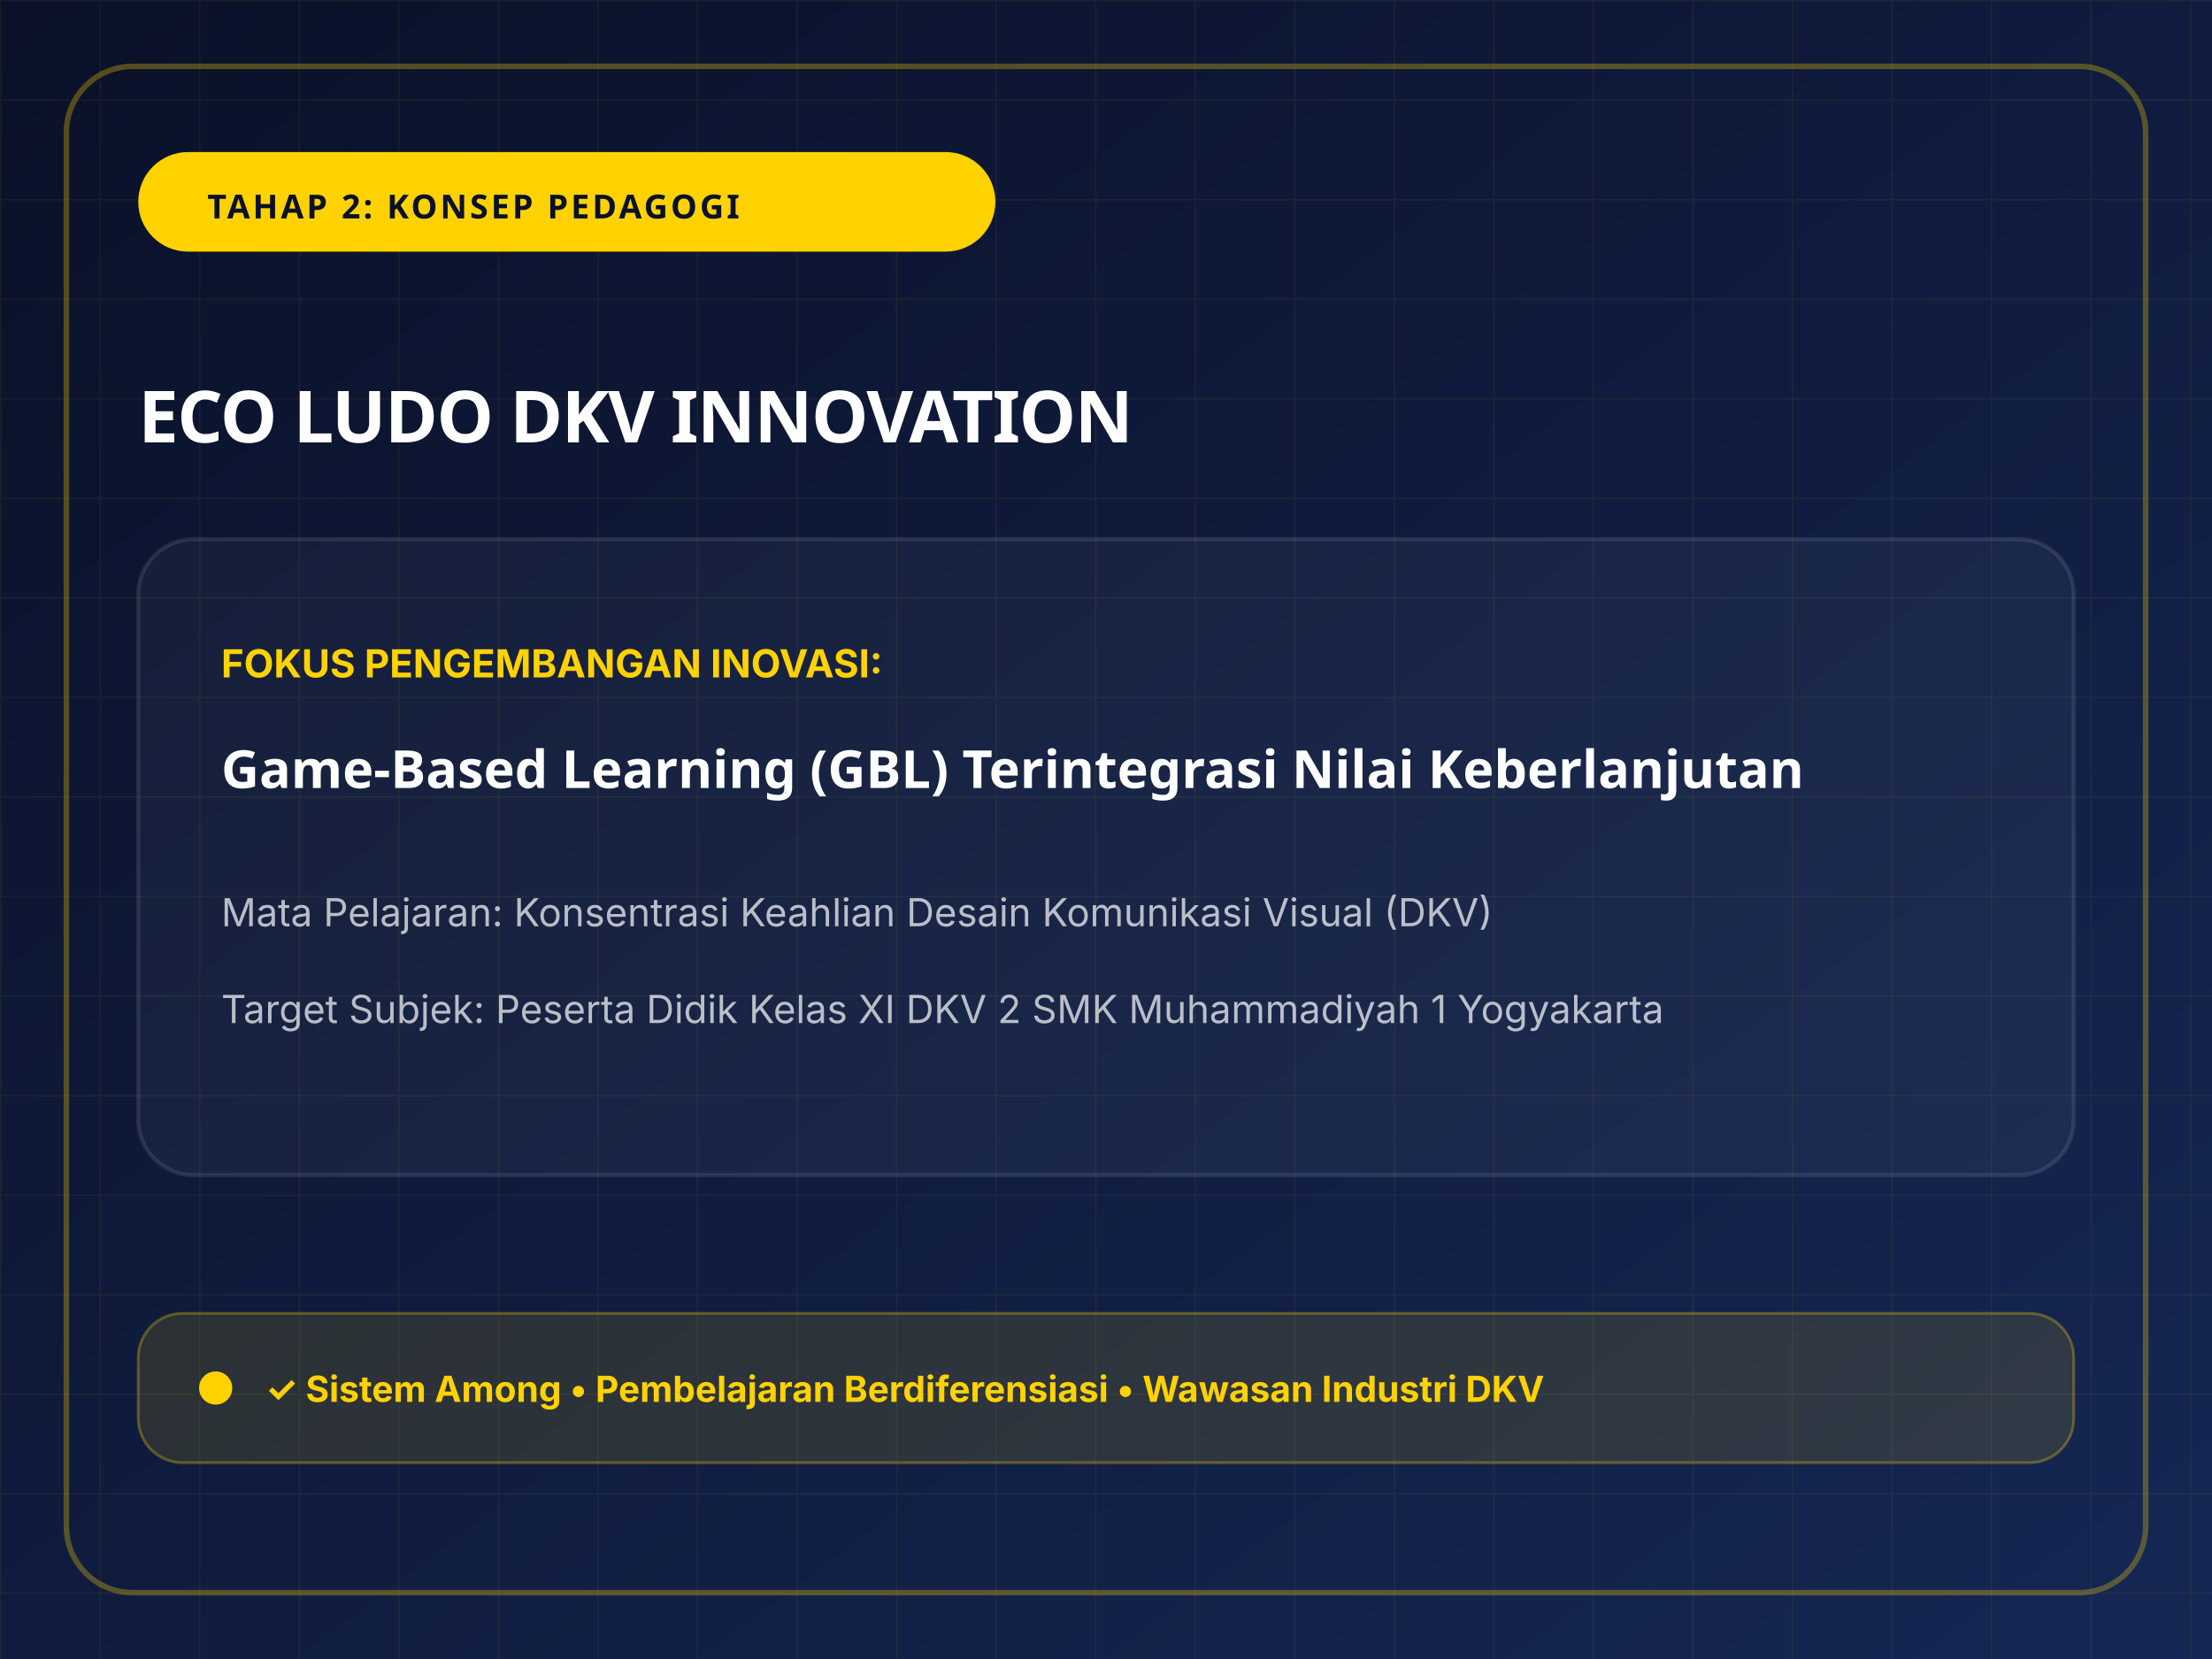
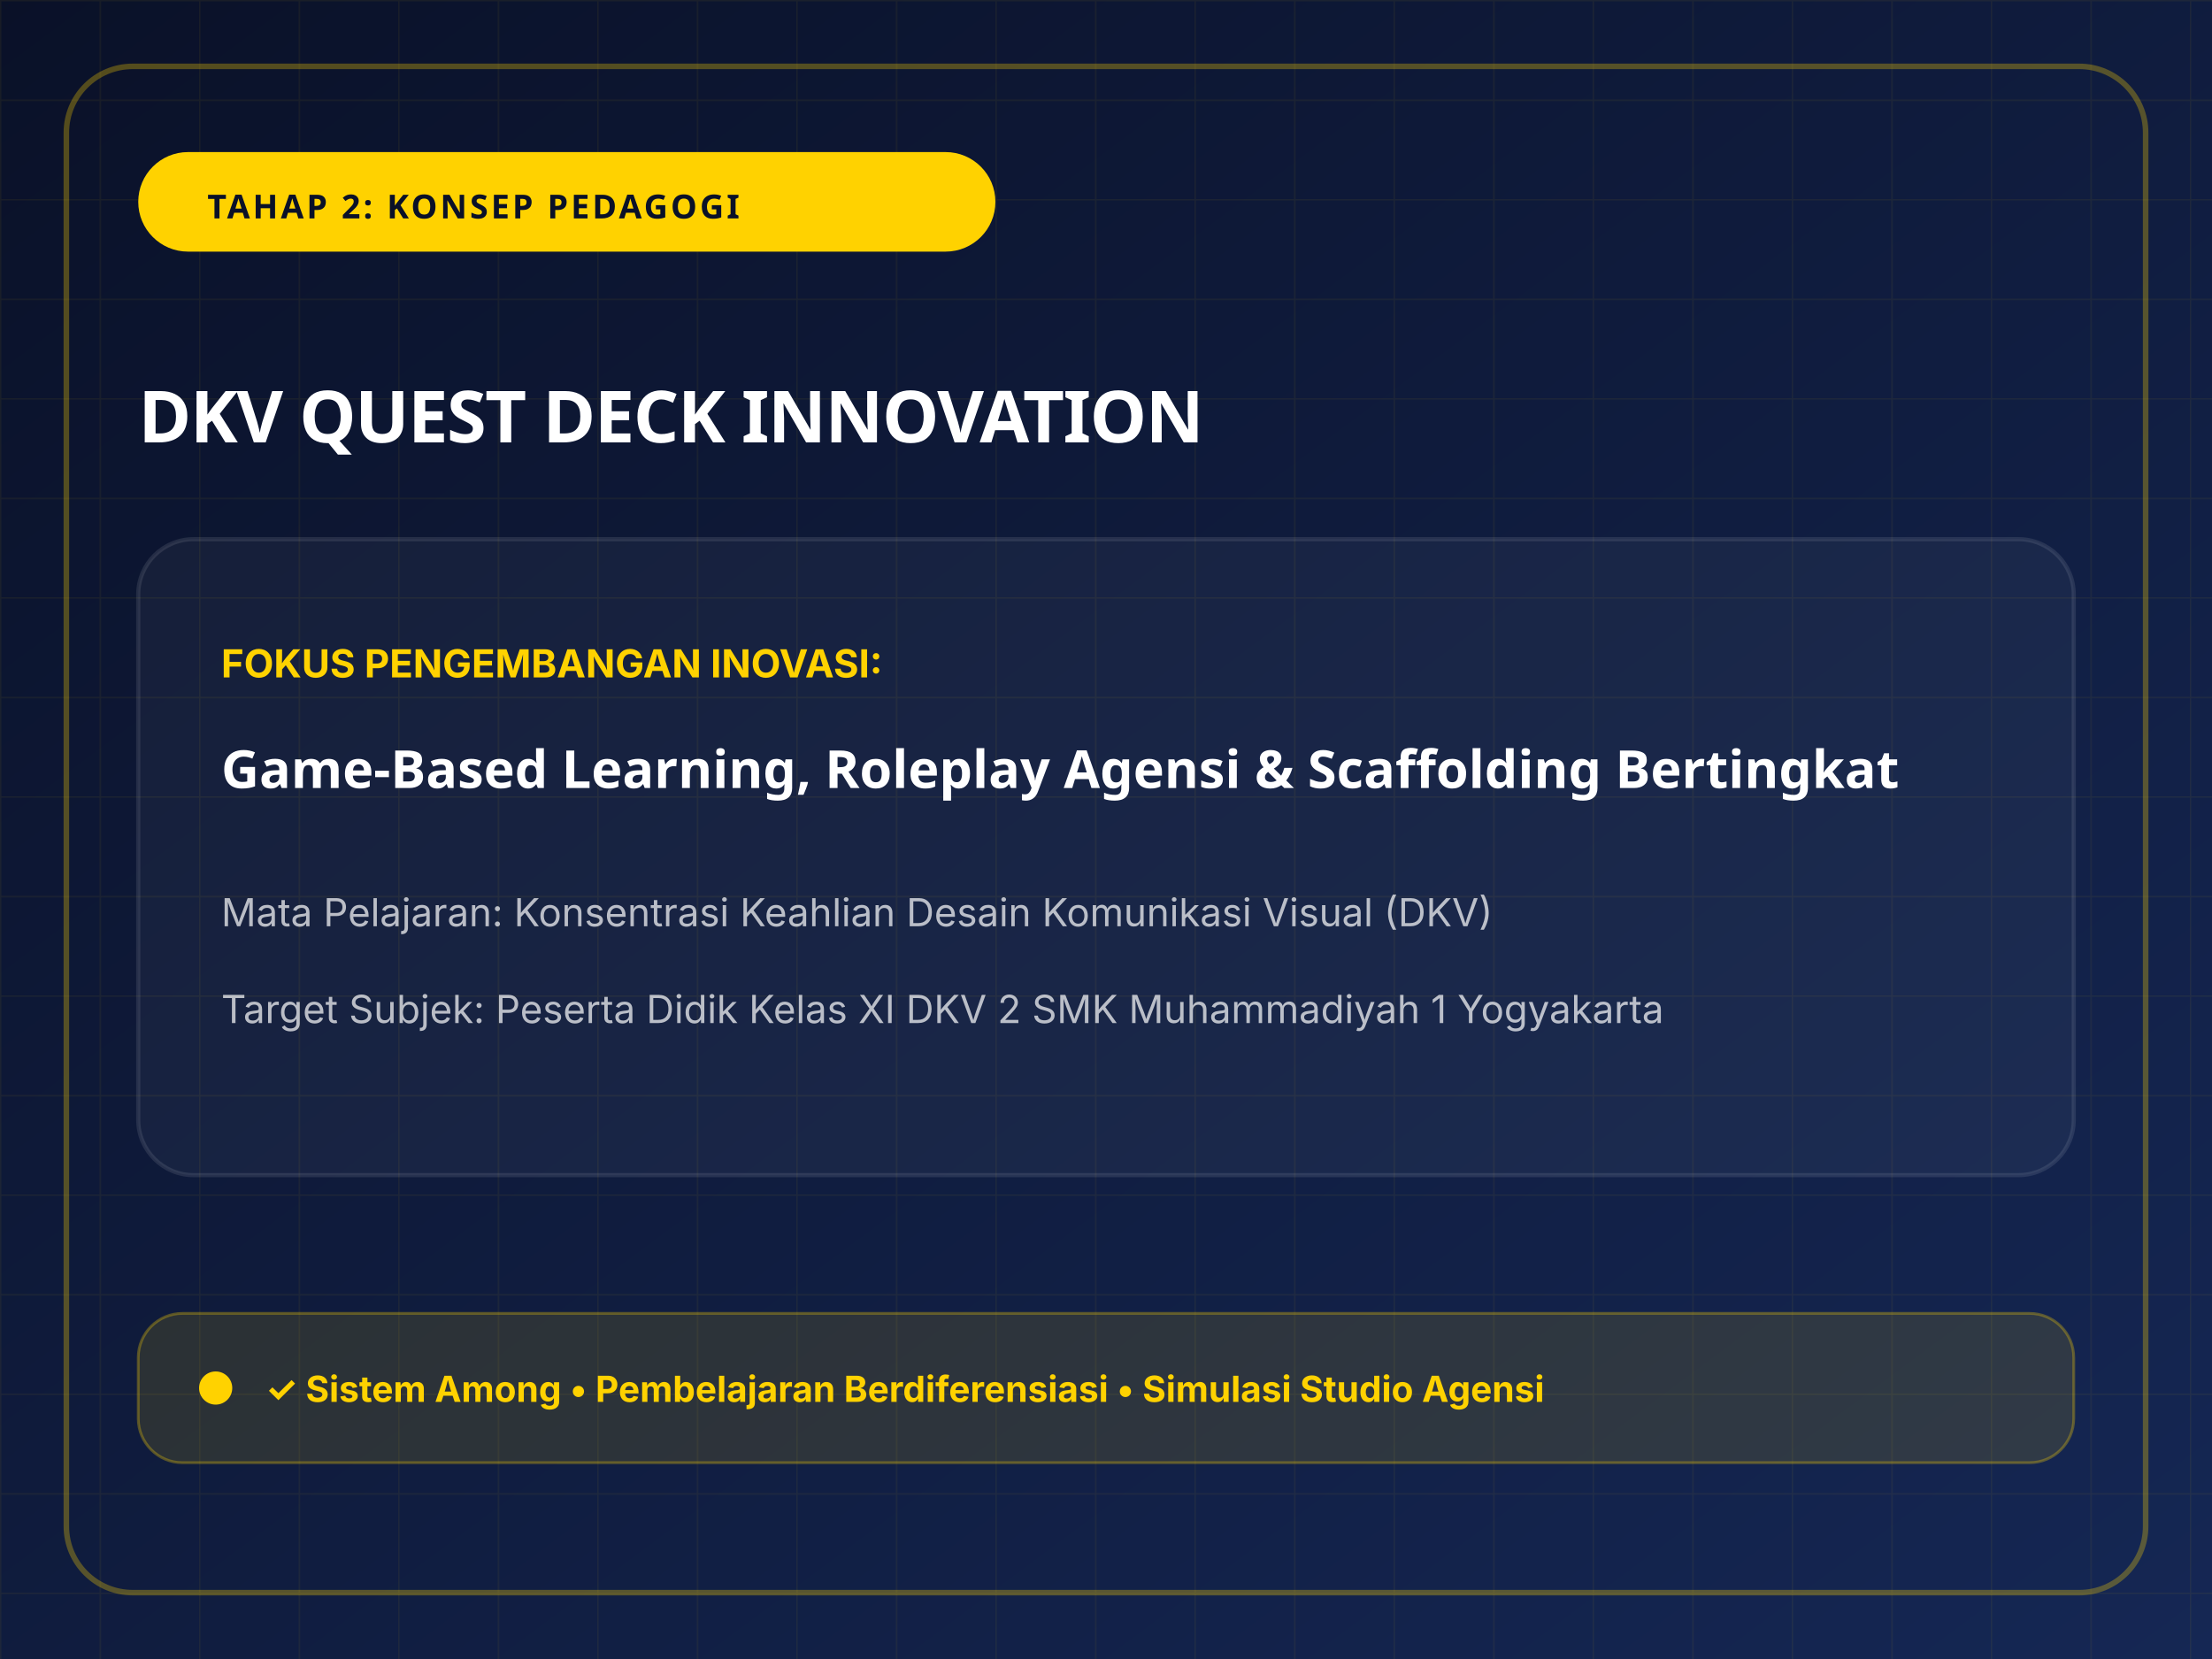
<svg xmlns="http://www.w3.org/2000/svg" viewBox="0 0 800 600" width="100%" height="100%">
  <defs>
    <linearGradient id="inovGrad_slot_ino" x1="0%" y1="0%" x2="100%" y2="100%">
      <stop offset="0%" stop-color="#0A1128" />
      <stop offset="100%" stop-color="#152754" />
    </linearGradient>
    <pattern id="inovGrid_slot_ino" width="36" height="36" patternUnits="userSpaceOnUse">
      <path d="M 36 0 L 0 0 0 36" fill="none" stroke="rgba(255, 210, 0,0.06)" stroke-width="1" />
    </pattern>
  </defs>
  <rect width="800" height="600" fill="url(#inovGrad_slot_ino)" />
  <rect width="800" height="600" fill="url(#inovGrid_slot_ino)" />
  <rect x="24" y="24" width="752" height="552" rx="24" fill="none" stroke="rgba(255, 210, 0, 0.3)" stroke-width="2" />
  <rect x="50" y="55" width="310" height="36" rx="18" fill="#FFD200" />
  <text x="75" y="79" fill="#0A1128" font-family="'Plus Jakarta Sans', sans-serif" font-size="12" font-weight="800" letter-spacing="1">TAHAP 2: KONSEP PEDAGOGI</text>
-   <text x="50" y="160" fill="#FFFFFF" font-family="'Plus Jakarta Sans', sans-serif" font-size="26" font-weight="800" letter-spacing="-0.5">ECO LUDO DKV INNOVATION</text>
+   <text x="50" y="160" fill="#FFFFFF" font-family="'Plus Jakarta Sans', sans-serif" font-size="26" font-weight="800" letter-spacing="-0.5">DKV QUEST DECK INNOVATION</text>
  <rect x="50" y="195" width="700" height="230" rx="20" fill="rgba(255,255,255,0.04)" stroke="rgba(255,255,255,0.1)" stroke-width="1.5" />
  <text x="80" y="245" fill="#FFD200" font-family="'Inter', sans-serif" font-size="14" font-weight="700">FOKUS PENGEMBANGAN INOVASI:</text>
-   <text x="80" y="285" fill="#FFFFFF" font-family="'Plus Jakarta Sans', sans-serif" font-size="19" font-weight="700">Game-Based Learning (GBL) Terintegrasi Nilai Keberlanjutan</text>
+   <text x="80" y="285" fill="#FFFFFF" font-family="'Plus Jakarta Sans', sans-serif" font-size="19" font-weight="700">Game-Based Learning, Roleplay Agensi &amp; Scaffolding Bertingkat</text>
  <text x="80" y="335" fill="rgba(255,255,255,0.7)" font-family="'Inter', sans-serif" font-size="14">Mata Pelajaran: Konsentrasi Keahlian Desain Komunikasi Visual (DKV)</text>
  <text x="80" y="370" fill="rgba(255,255,255,0.7)" font-family="'Inter', sans-serif" font-size="14">Target Subjek: Peserta Didik Kelas XI DKV 2 SMK Muhammadiyah 1 Yogyakarta</text>
  <rect x="50" y="475" width="700" height="54" rx="16" fill="rgba(255, 210, 0, 0.12)" stroke="rgba(255, 210, 0, 0.3)" stroke-width="1" />
  <circle cx="78" cy="502" r="6" fill="#FFD200" />
-   <text x="96" y="507" fill="#FFD200" font-family="'Inter', sans-serif" font-size="13" font-weight="700"> ✓  Sistem Among • Pembelajaran Berdiferensiasi • Wawasan Industri DKV</text>
+   <text x="96" y="507" fill="#FFD200" font-family="'Inter', sans-serif" font-size="13" font-weight="700"> ✓  Sistem Among • Pembelajaran Berdiferensiasi • Simulasi Studio Agensi</text>
</svg>
